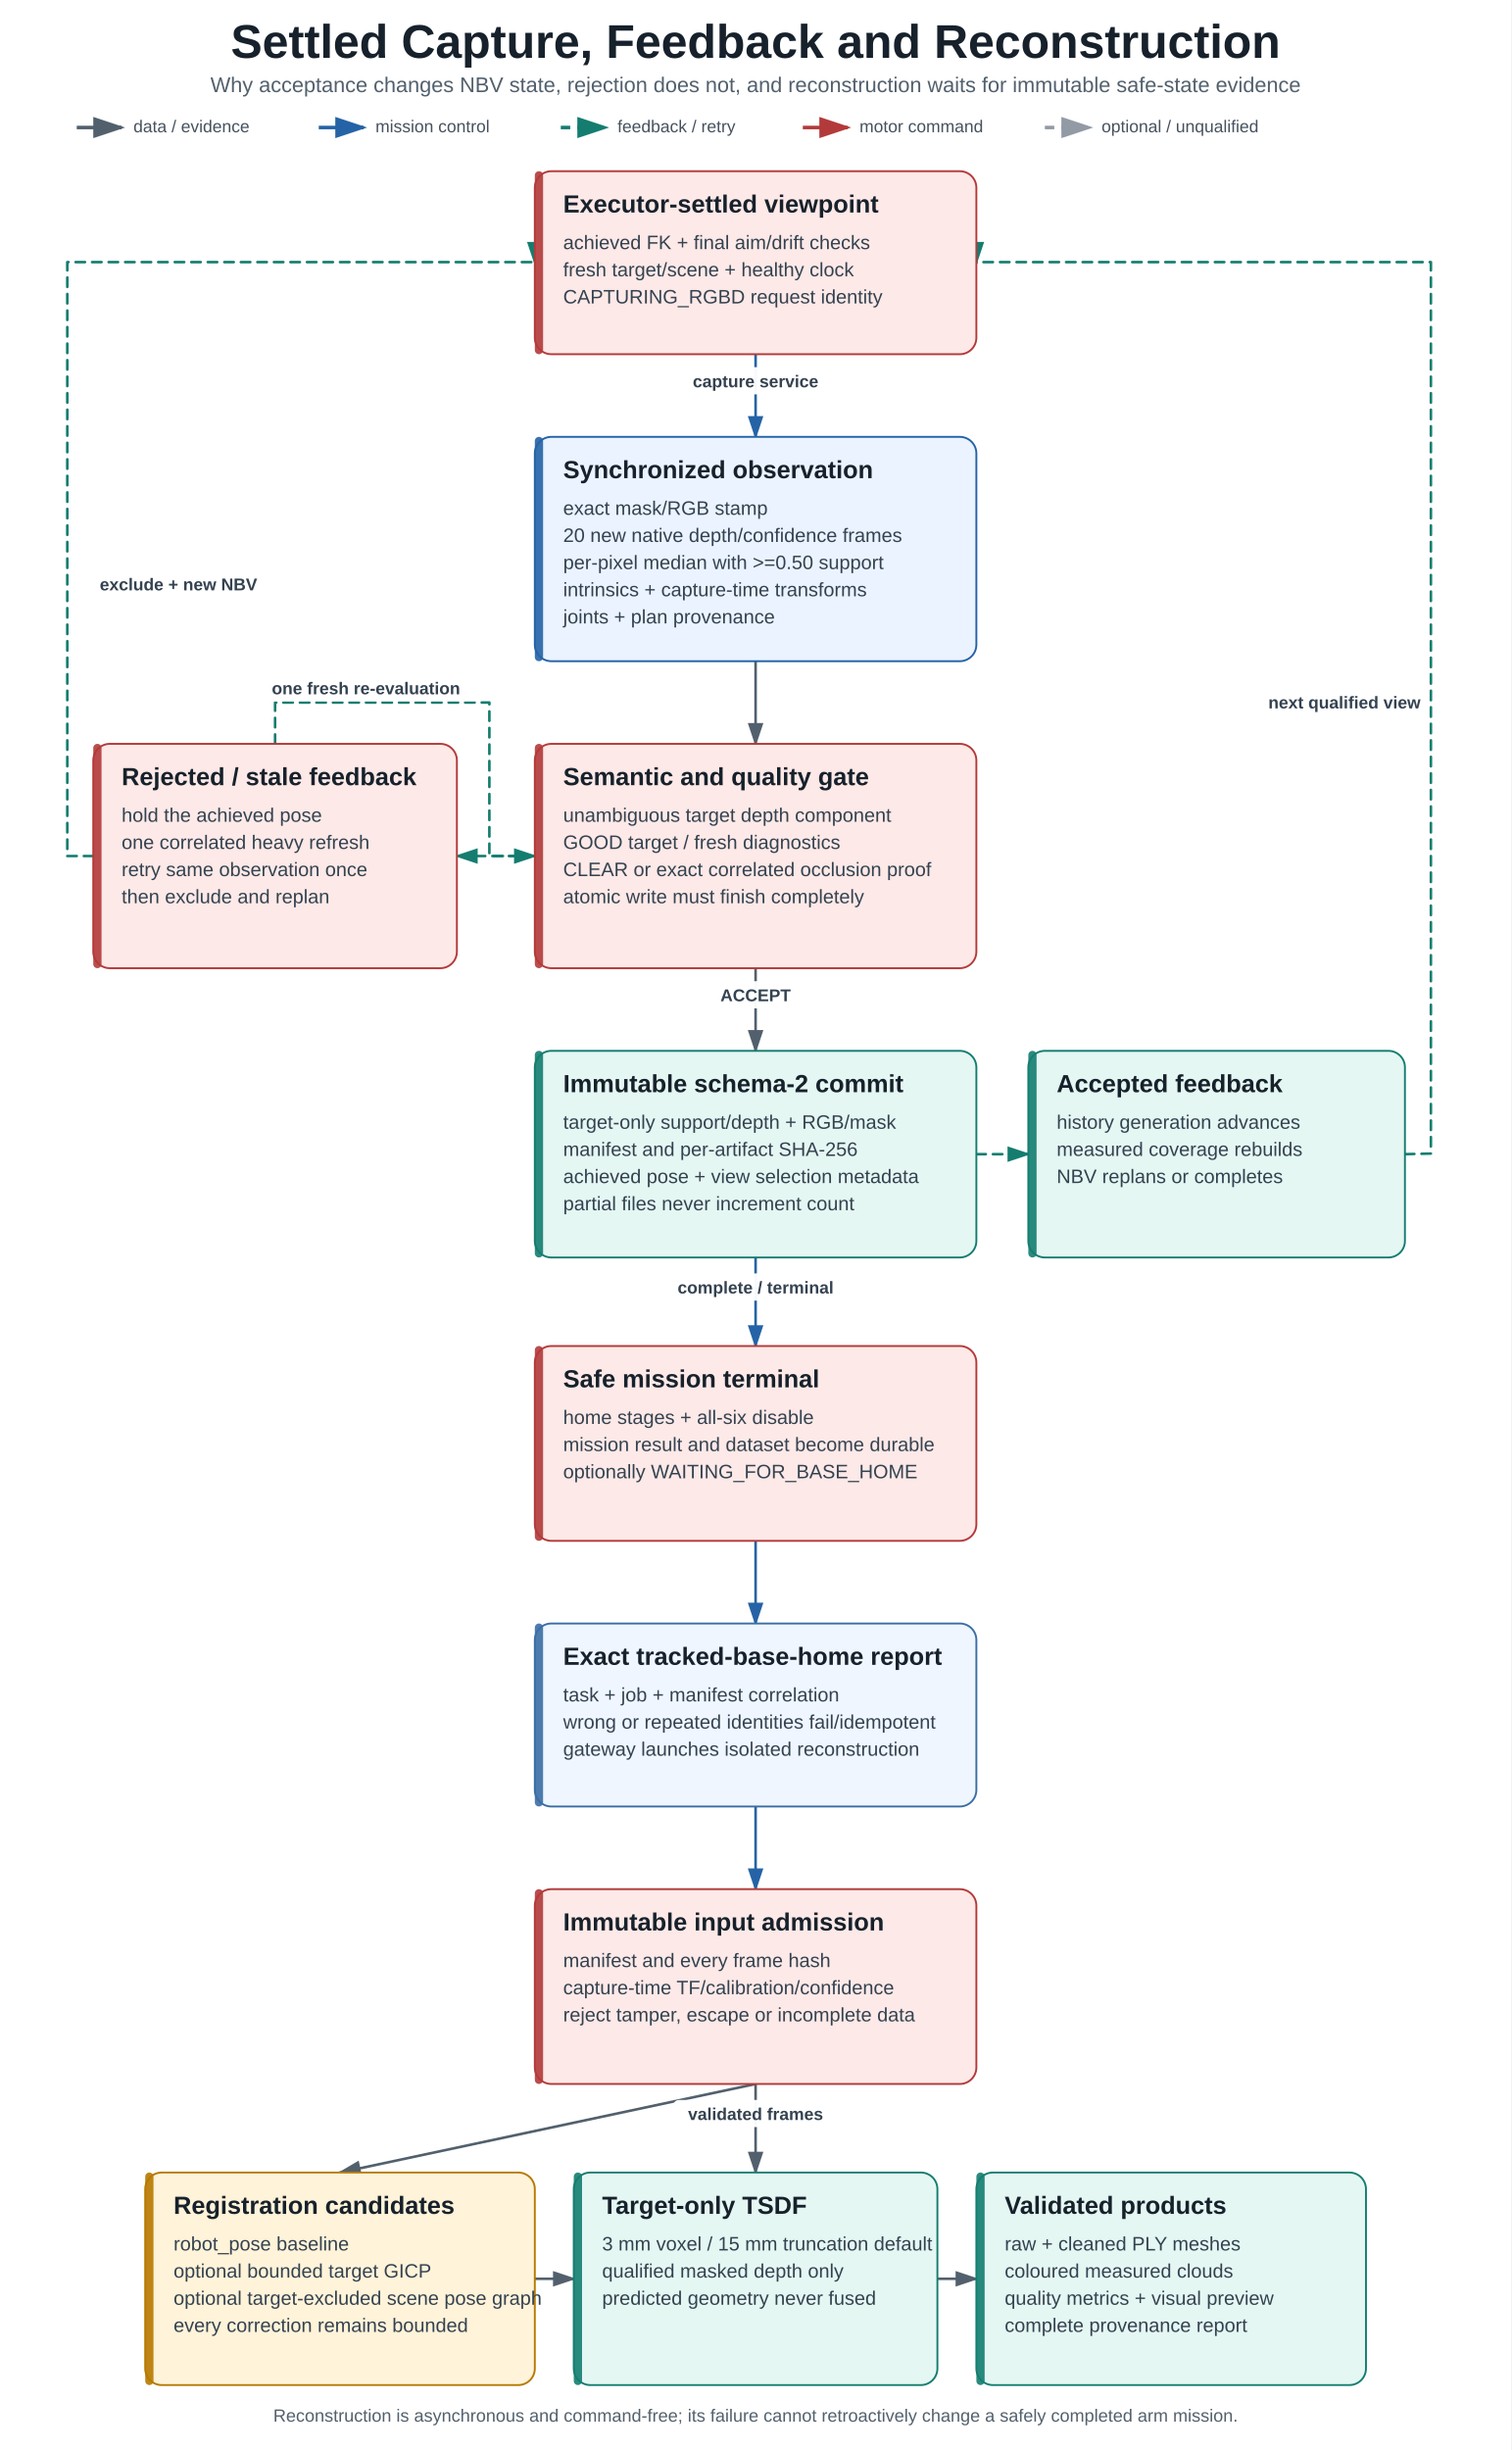
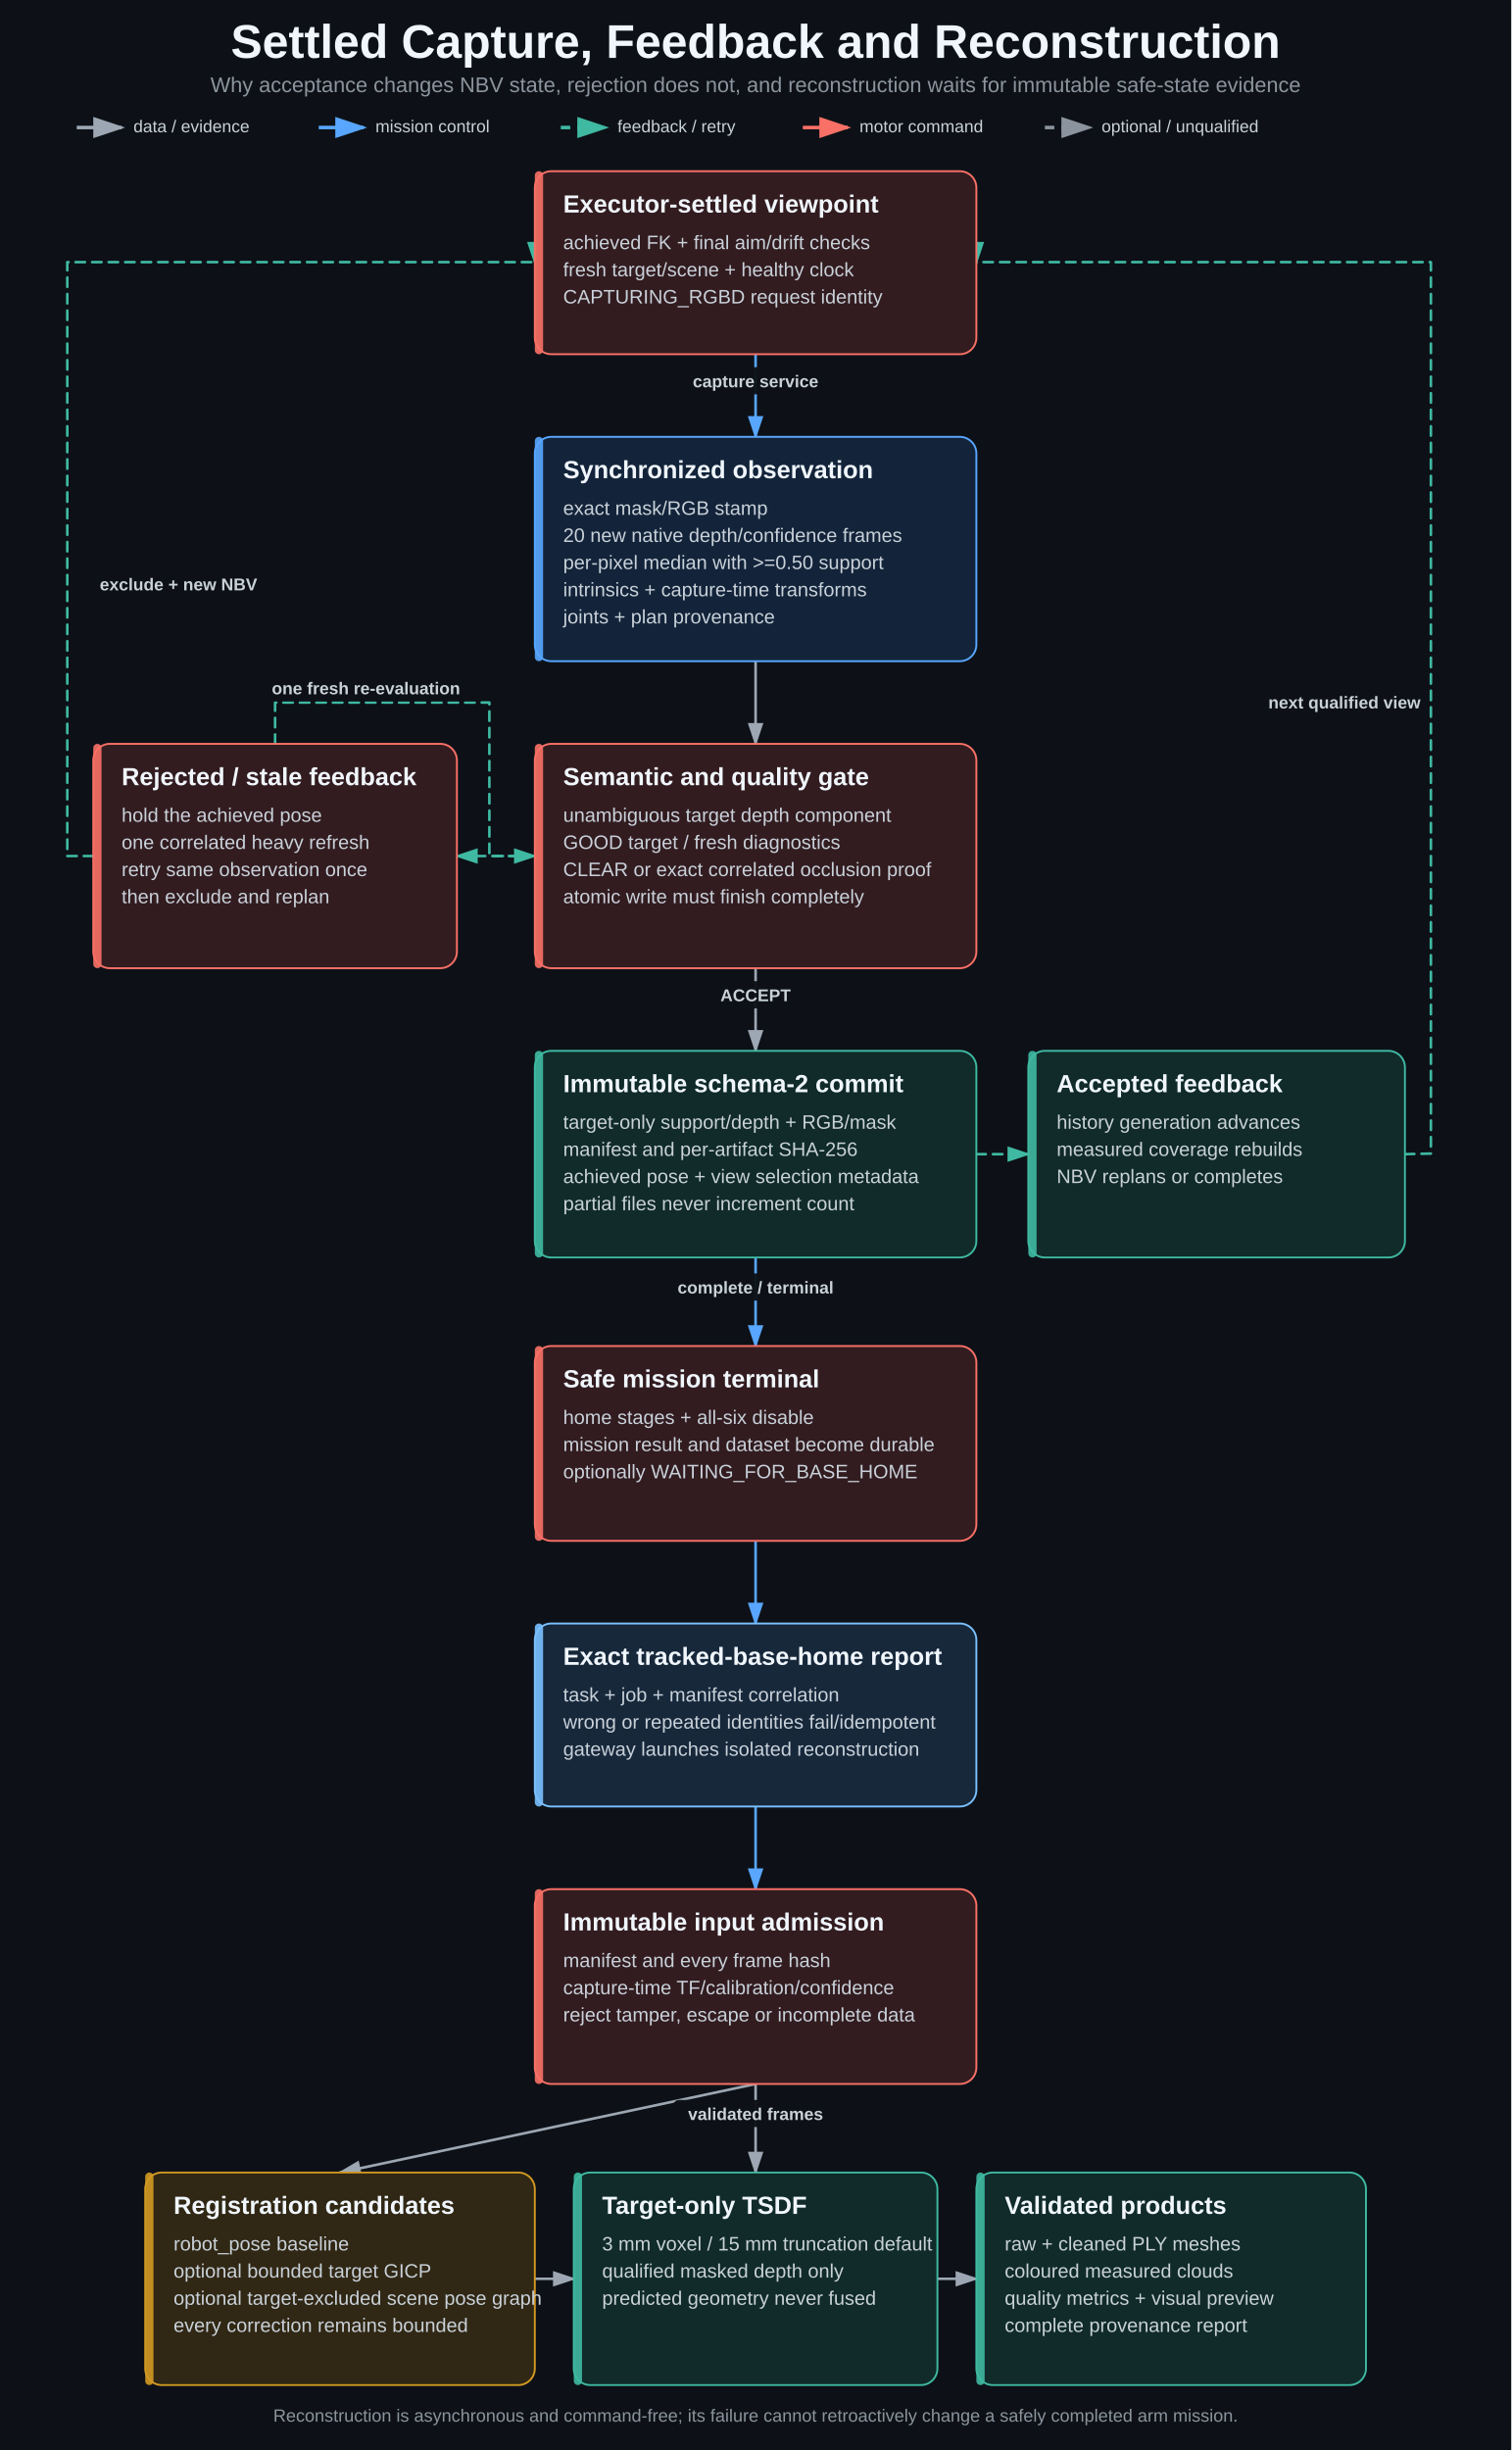
<svg xmlns="http://www.w3.org/2000/svg" width="1280" height="2075" viewBox="0 0 1280 2075" role="img">
  <defs>
    <marker id="data-arrow" markerWidth="10" markerHeight="10" refX="8" refY="3" orient="auto" markerUnits="strokeWidth">
-       <path d="M0,0 L0,6 L9,3 z" fill="#52606D" />
+       <path d="M0,0 L0,6 L9,3 z" fill="#9da7b3" />
    </marker>
    <marker id="control-arrow" markerWidth="10" markerHeight="10" refX="8" refY="3" orient="auto" markerUnits="strokeWidth">
-       <path d="M0,0 L0,6 L9,3 z" fill="#2563A6" />
+       <path d="M0,0 L0,6 L9,3 z" fill="#58a6ff" />
    </marker>
    <marker id="feedback-arrow" markerWidth="10" markerHeight="10" refX="8" refY="3" orient="auto" markerUnits="strokeWidth">
-       <path d="M0,0 L0,6 L9,3 z" fill="#147D70" />
+       <path d="M0,0 L0,6 L9,3 z" fill="#3fb9a2" />
    </marker>
    <marker id="command-arrow" markerWidth="10" markerHeight="10" refX="8" refY="3" orient="auto" markerUnits="strokeWidth">
-       <path d="M0,0 L0,6 L9,3 z" fill="#B33A3A" />
+       <path d="M0,0 L0,6 L9,3 z" fill="#f97066" />
    </marker>
    <marker id="optional-arrow" markerWidth="10" markerHeight="10" refX="8" refY="3" orient="auto" markerUnits="strokeWidth">
-       <path d="M0,0 L0,6 L9,3 z" fill="#929AA5" />
+       <path d="M0,0 L0,6 L9,3 z" fill="#8b949e" />
    </marker>
    <style>
- .title{font:700 40px Arial,Helvetica,sans-serif;fill:#17212B}
- .subtitle{font:18px Arial,Helvetica,sans-serif;fill:#52606D}
- .lane-title{font:700 20px Arial,Helvetica,sans-serif;fill:#24303C}
- .lane-subtitle{font:14px Arial,Helvetica,sans-serif;fill:#687684}
- .node-title{font:700 21px Arial,Helvetica,sans-serif;fill:#17212B}
- .detail{font:16.5px Arial,Helvetica,sans-serif;fill:#344250}
- .edge-label-bg{fill:#fff;fill-opacity:.96}
- .edge-label{font:700 14.5px Arial,Helvetica,sans-serif;fill:#344250}
- .badge{font:700 12.5px Arial,Helvetica,sans-serif;fill:#fff;letter-spacing:.35px}
- .legend{font:14.5px Arial,Helvetica,sans-serif;fill:#46515E}
- .note{font:15px Arial,Helvetica,sans-serif;fill:#52606D}
+ .title{font:700 40px Arial,Helvetica,sans-serif;fill:#f0f6fc}
+ .subtitle{font:18px Arial,Helvetica,sans-serif;fill:#8b949e}
+ .lane-title{font:700 20px Arial,Helvetica,sans-serif;fill:#f0f6fc}
+ .lane-subtitle{font:14px Arial,Helvetica,sans-serif;fill:#8b949e}
+ .node-title{font:700 21px Arial,Helvetica,sans-serif;fill:#f0f6fc}
+ .detail{font:16.5px Arial,Helvetica,sans-serif;fill:#c9d1d9}
+ .edge-label-bg{fill:#0d1117;fill-opacity:.96}
+ .edge-label{font:700 14.5px Arial,Helvetica,sans-serif;fill:#c9d1d9}
+ .badge{font:700 12.5px Arial,Helvetica,sans-serif;fill:#0d1117;letter-spacing:.35px}
+ .legend{font:14.5px Arial,Helvetica,sans-serif;fill:#c9d1d9}
+ .note{font:15px Arial,Helvetica,sans-serif;fill:#8b949e}
</style>
  </defs>
-   <rect width="100%" height="100%" fill="#FFFFFF" />
+   <rect width="100%" height="100%" fill="#0d1117" />
  <text x="640.0" y="49" class="title" text-anchor="middle">Settled Capture, Feedback and Reconstruction</text>
  <text x="640.0" y="78" class="subtitle" text-anchor="middle">Why acceptance changes NBV state, rejection does not, and reconstruction waits for immutable safe-state evidence</text>
-   <line x1="65" y1="108" x2="103" y2="108" stroke="#52606D" stroke-width="3" marker-end="url(#data-arrow)" />
+   <line x1="65" y1="108" x2="103" y2="108" stroke="#9da7b3" stroke-width="3" marker-end="url(#data-arrow)" />
  <text x="113" y="112" class="legend" text-anchor="start">data / evidence</text>
-   <line x1="270" y1="108" x2="308" y2="108" stroke="#2563A6" stroke-width="3" marker-end="url(#control-arrow)" />
+   <line x1="270" y1="108" x2="308" y2="108" stroke="#58a6ff" stroke-width="3" marker-end="url(#control-arrow)" />
  <text x="318" y="112" class="legend" text-anchor="start">mission control</text>
-   <line x1="475" y1="108" x2="513" y2="108" stroke="#147D70" stroke-width="3" stroke-dasharray="8 6" marker-end="url(#feedback-arrow)" />
+   <line x1="475" y1="108" x2="513" y2="108" stroke="#3fb9a2" stroke-width="3" stroke-dasharray="8 6" marker-end="url(#feedback-arrow)" />
  <text x="523" y="112" class="legend" text-anchor="start">feedback / retry</text>
-   <line x1="680" y1="108" x2="718" y2="108" stroke="#B33A3A" stroke-width="3" marker-end="url(#command-arrow)" />
+   <line x1="680" y1="108" x2="718" y2="108" stroke="#f97066" stroke-width="3" marker-end="url(#command-arrow)" />
  <text x="728" y="112" class="legend" text-anchor="start">motor command</text>
-   <line x1="885" y1="108" x2="923" y2="108" stroke="#929AA5" stroke-width="3" stroke-dasharray="8 6" marker-end="url(#optional-arrow)" />
+   <line x1="885" y1="108" x2="923" y2="108" stroke="#8b949e" stroke-width="3" stroke-dasharray="8 6" marker-end="url(#optional-arrow)" />
  <text x="933" y="112" class="legend" text-anchor="start">optional / unqualified</text>
-   <polyline points="640,300 640,370" fill="none" stroke="#2563A6" stroke-width="2.2" stroke-linecap="round" stroke-linejoin="round" marker-end="url(#control-arrow)" />
-   <polyline points="640,560 640,630" fill="none" stroke="#52606D" stroke-width="2.2" stroke-linecap="round" stroke-linejoin="round" marker-end="url(#data-arrow)" />
-   <polyline points="640,820 640,890" fill="none" stroke="#52606D" stroke-width="2.2" stroke-linecap="round" stroke-linejoin="round" marker-end="url(#data-arrow)" />
-   <polyline points="453,725.0 387.0,725.0" fill="none" stroke="#147D70" stroke-width="2.2" stroke-linecap="round" stroke-linejoin="round" stroke-dasharray="8 6" marker-end="url(#feedback-arrow)" />
-   <polyline points="233.0,630 233,595 414.5,595 414.5,725 453,725 453,725.0" fill="none" stroke="#147D70" stroke-width="2.2" stroke-linecap="round" stroke-linejoin="round" stroke-dasharray="8 6" marker-end="url(#feedback-arrow)" />
-   <polyline points="79.0,725.0 57.0,725 57.0,222 453,222 453,222.5" fill="none" stroke="#147D70" stroke-width="2.2" stroke-linecap="round" stroke-linejoin="round" stroke-dasharray="8 6" marker-end="url(#feedback-arrow)" />
-   <polyline points="827,977.5 871,977.5" fill="none" stroke="#147D70" stroke-width="2.2" stroke-linecap="round" stroke-linejoin="round" stroke-dasharray="8 6" marker-end="url(#feedback-arrow)" />
-   <polyline points="1190.0,977.5 1212.0,977 1212.0,222 827,222 827,222.5" fill="none" stroke="#147D70" stroke-width="2.2" stroke-linecap="round" stroke-linejoin="round" stroke-dasharray="8 6" marker-end="url(#feedback-arrow)" />
-   <polyline points="640,1065 640,1140" fill="none" stroke="#2563A6" stroke-width="2.2" stroke-linecap="round" stroke-linejoin="round" marker-end="url(#control-arrow)" />
-   <polyline points="640,1305 640,1375" fill="none" stroke="#2563A6" stroke-width="2.2" stroke-linecap="round" stroke-linejoin="round" marker-end="url(#control-arrow)" />
-   <polyline points="640,1530 640,1600" fill="none" stroke="#2563A6" stroke-width="2.2" stroke-linecap="round" stroke-linejoin="round" marker-end="url(#control-arrow)" />
-   <polyline points="640,1765 288.0,1840" fill="none" stroke="#52606D" stroke-width="2.2" stroke-linecap="round" stroke-linejoin="round" marker-end="url(#data-arrow)" />
-   <polyline points="640,1765 640.0,1840" fill="none" stroke="#52606D" stroke-width="2.2" stroke-linecap="round" stroke-linejoin="round" marker-end="url(#data-arrow)" />
-   <polyline points="453.0,1930.0 486,1930.0" fill="none" stroke="#52606D" stroke-width="2.2" stroke-linecap="round" stroke-linejoin="round" marker-end="url(#data-arrow)" />
-   <polyline points="794.0,1930.0 827,1930.0" fill="none" stroke="#52606D" stroke-width="2.2" stroke-linecap="round" stroke-linejoin="round" marker-end="url(#data-arrow)" />
-   <rect x="453" y="145" width="374" height="155" rx="14" fill="#FDE9E7" stroke="#B33A3A" stroke-width="1.6" />
-   <rect x="453" y="145" width="7" height="155" rx="3.5" fill="#B33A3A" opacity="0.9" />
+   <polyline points="640,300 640,370" fill="none" stroke="#58a6ff" stroke-width="2.2" stroke-linecap="round" stroke-linejoin="round" marker-end="url(#control-arrow)" />
+   <polyline points="640,560 640,630" fill="none" stroke="#9da7b3" stroke-width="2.2" stroke-linecap="round" stroke-linejoin="round" marker-end="url(#data-arrow)" />
+   <polyline points="640,820 640,890" fill="none" stroke="#9da7b3" stroke-width="2.2" stroke-linecap="round" stroke-linejoin="round" marker-end="url(#data-arrow)" />
+   <polyline points="453,725.0 387.0,725.0" fill="none" stroke="#3fb9a2" stroke-width="2.2" stroke-linecap="round" stroke-linejoin="round" stroke-dasharray="8 6" marker-end="url(#feedback-arrow)" />
+   <polyline points="233.0,630 233,595 414.5,595 414.5,725 453,725 453,725.0" fill="none" stroke="#3fb9a2" stroke-width="2.2" stroke-linecap="round" stroke-linejoin="round" stroke-dasharray="8 6" marker-end="url(#feedback-arrow)" />
+   <polyline points="79.0,725.0 57.0,725 57.0,222 453,222 453,222.5" fill="none" stroke="#3fb9a2" stroke-width="2.2" stroke-linecap="round" stroke-linejoin="round" stroke-dasharray="8 6" marker-end="url(#feedback-arrow)" />
+   <polyline points="827,977.5 871,977.5" fill="none" stroke="#3fb9a2" stroke-width="2.2" stroke-linecap="round" stroke-linejoin="round" stroke-dasharray="8 6" marker-end="url(#feedback-arrow)" />
+   <polyline points="1190.0,977.5 1212.0,977 1212.0,222 827,222 827,222.5" fill="none" stroke="#3fb9a2" stroke-width="2.2" stroke-linecap="round" stroke-linejoin="round" stroke-dasharray="8 6" marker-end="url(#feedback-arrow)" />
+   <polyline points="640,1065 640,1140" fill="none" stroke="#58a6ff" stroke-width="2.2" stroke-linecap="round" stroke-linejoin="round" marker-end="url(#control-arrow)" />
+   <polyline points="640,1305 640,1375" fill="none" stroke="#58a6ff" stroke-width="2.2" stroke-linecap="round" stroke-linejoin="round" marker-end="url(#control-arrow)" />
+   <polyline points="640,1530 640,1600" fill="none" stroke="#58a6ff" stroke-width="2.2" stroke-linecap="round" stroke-linejoin="round" marker-end="url(#control-arrow)" />
+   <polyline points="640,1765 288.0,1840" fill="none" stroke="#9da7b3" stroke-width="2.2" stroke-linecap="round" stroke-linejoin="round" marker-end="url(#data-arrow)" />
+   <polyline points="640,1765 640.0,1840" fill="none" stroke="#9da7b3" stroke-width="2.2" stroke-linecap="round" stroke-linejoin="round" marker-end="url(#data-arrow)" />
+   <polyline points="453.0,1930.0 486,1930.0" fill="none" stroke="#9da7b3" stroke-width="2.2" stroke-linecap="round" stroke-linejoin="round" marker-end="url(#data-arrow)" />
+   <polyline points="794.0,1930.0 827,1930.0" fill="none" stroke="#9da7b3" stroke-width="2.2" stroke-linecap="round" stroke-linejoin="round" marker-end="url(#data-arrow)" />
+   <rect x="453" y="145" width="374" height="155" rx="14" fill="#321c20" stroke="#f97066" stroke-width="1.6" />
+   <rect x="453" y="145" width="7" height="155" rx="3.5" fill="#f97066" opacity="0.9" />
  <text x="477" y="180" class="node-title" text-anchor="start">Executor-settled viewpoint</text>
  <text x="477" y="211" class="detail" text-anchor="start">
    <tspan x="477" dy="0">achieved FK + final aim/drift checks</tspan>
    <tspan x="477" dy="23">fresh target/scene + healthy clock</tspan>
    <tspan x="477" dy="23">CAPTURING_RGBD request identity</tspan>
  </text>
-   <rect x="453" y="370" width="374" height="190" rx="14" fill="#EAF3FF" stroke="#2563A6" stroke-width="1.6" />
-   <rect x="453" y="370" width="7" height="190" rx="3.5" fill="#2563A6" opacity="0.9" />
+   <rect x="453" y="370" width="374" height="190" rx="14" fill="#13243a" stroke="#58a6ff" stroke-width="1.6" />
+   <rect x="453" y="370" width="7" height="190" rx="3.5" fill="#58a6ff" opacity="0.9" />
  <text x="477" y="405" class="node-title" text-anchor="start">Synchronized observation</text>
  <text x="477" y="436" class="detail" text-anchor="start">
    <tspan x="477" dy="0">exact mask/RGB stamp</tspan>
    <tspan x="477" dy="23">20 new native depth/confidence frames</tspan>
    <tspan x="477" dy="23">per-pixel median with &gt;=0.50 support</tspan>
    <tspan x="477" dy="23">intrinsics + capture-time transforms</tspan>
    <tspan x="477" dy="23">joints + plan provenance</tspan>
  </text>
-   <rect x="453" y="630" width="374" height="190" rx="14" fill="#FDE9E7" stroke="#B33A3A" stroke-width="1.6" />
-   <rect x="453" y="630" width="7" height="190" rx="3.5" fill="#B33A3A" opacity="0.9" />
+   <rect x="453" y="630" width="374" height="190" rx="14" fill="#321c20" stroke="#f97066" stroke-width="1.6" />
+   <rect x="453" y="630" width="7" height="190" rx="3.5" fill="#f97066" opacity="0.9" />
  <text x="477" y="665" class="node-title" text-anchor="start">Semantic and quality gate</text>
  <text x="477" y="696" class="detail" text-anchor="start">
    <tspan x="477" dy="0">unambiguous target depth component</tspan>
    <tspan x="477" dy="23">GOOD target / fresh diagnostics</tspan>
    <tspan x="477" dy="23">CLEAR or exact correlated occlusion proof</tspan>
    <tspan x="477" dy="23">atomic write must finish completely</tspan>
  </text>
-   <rect x="453" y="890" width="374" height="175" rx="14" fill="#E5F7F3" stroke="#147D70" stroke-width="1.6" />
-   <rect x="453" y="890" width="7" height="175" rx="3.5" fill="#147D70" opacity="0.9" />
+   <rect x="453" y="890" width="374" height="175" rx="14" fill="#102b29" stroke="#3fb9a2" stroke-width="1.6" />
+   <rect x="453" y="890" width="7" height="175" rx="3.5" fill="#3fb9a2" opacity="0.9" />
  <text x="477" y="925" class="node-title" text-anchor="start">Immutable schema-2 commit</text>
  <text x="477" y="956" class="detail" text-anchor="start">
    <tspan x="477" dy="0">target-only support/depth + RGB/mask</tspan>
    <tspan x="477" dy="23">manifest and per-artifact SHA-256</tspan>
    <tspan x="477" dy="23">achieved pose + view selection metadata</tspan>
    <tspan x="477" dy="23">partial files never increment count</tspan>
  </text>
-   <rect x="871" y="890" width="319.0" height="175" rx="14" fill="#E5F7F3" stroke="#147D70" stroke-width="1.6" />
-   <rect x="871" y="890" width="7" height="175" rx="3.5" fill="#147D70" opacity="0.9" />
+   <rect x="871" y="890" width="319.0" height="175" rx="14" fill="#102b29" stroke="#3fb9a2" stroke-width="1.6" />
+   <rect x="871" y="890" width="7" height="175" rx="3.5" fill="#3fb9a2" opacity="0.9" />
  <text x="895" y="925" class="node-title" text-anchor="start">Accepted feedback</text>
  <text x="895" y="956" class="detail" text-anchor="start">
    <tspan x="895" dy="0">history generation advances</tspan>
    <tspan x="895" dy="23">measured coverage rebuilds</tspan>
    <tspan x="895" dy="23">NBV replans or completes</tspan>
  </text>
-   <rect x="79.0" y="630" width="308.0" height="190" rx="14" fill="#FDE9E7" stroke="#B33A3A" stroke-width="1.6" />
-   <rect x="79.0" y="630" width="7" height="190" rx="3.5" fill="#B33A3A" opacity="0.9" />
+   <rect x="79.0" y="630" width="308.0" height="190" rx="14" fill="#321c20" stroke="#f97066" stroke-width="1.6" />
+   <rect x="79.0" y="630" width="7" height="190" rx="3.5" fill="#f97066" opacity="0.9" />
  <text x="103.0" y="665" class="node-title" text-anchor="start">Rejected / stale feedback</text>
  <text x="103.0" y="696" class="detail" text-anchor="start">
    <tspan x="103.0" dy="0">hold the achieved pose</tspan>
    <tspan x="103.0" dy="23">one correlated heavy refresh</tspan>
    <tspan x="103.0" dy="23">retry same observation once</tspan>
    <tspan x="103.0" dy="23">then exclude and replan</tspan>
  </text>
-   <rect x="453" y="1140" width="374" height="165" rx="14" fill="#FDE9E7" stroke="#B33A3A" stroke-width="1.6" />
-   <rect x="453" y="1140" width="7" height="165" rx="3.5" fill="#B33A3A" opacity="0.9" />
+   <rect x="453" y="1140" width="374" height="165" rx="14" fill="#321c20" stroke="#f97066" stroke-width="1.6" />
+   <rect x="453" y="1140" width="7" height="165" rx="3.5" fill="#f97066" opacity="0.9" />
  <text x="477" y="1175" class="node-title" text-anchor="start">Safe mission terminal</text>
  <text x="477" y="1206" class="detail" text-anchor="start">
    <tspan x="477" dy="0">home stages + all-six disable</tspan>
    <tspan x="477" dy="23">mission result and dataset become durable</tspan>
    <tspan x="477" dy="23">optionally WAITING_FOR_BASE_HOME</tspan>
  </text>
-   <rect x="453" y="1375" width="374" height="155" rx="14" fill="#EFF6FF" stroke="#3B6EA5" stroke-width="1.6" />
-   <rect x="453" y="1375" width="7" height="155" rx="3.5" fill="#3B6EA5" opacity="0.9" />
+   <rect x="453" y="1375" width="374" height="155" rx="14" fill="#17283b" stroke="#79c0ff" stroke-width="1.6" />
+   <rect x="453" y="1375" width="7" height="155" rx="3.5" fill="#79c0ff" opacity="0.9" />
  <text x="477" y="1410" class="node-title" text-anchor="start">Exact tracked-base-home report</text>
  <text x="477" y="1441" class="detail" text-anchor="start">
    <tspan x="477" dy="0">task + job + manifest correlation</tspan>
    <tspan x="477" dy="23">wrong or repeated identities fail/idempotent</tspan>
    <tspan x="477" dy="23">gateway launches isolated reconstruction</tspan>
  </text>
-   <rect x="453" y="1600" width="374" height="165" rx="14" fill="#FDE9E7" stroke="#B33A3A" stroke-width="1.6" />
-   <rect x="453" y="1600" width="7" height="165" rx="3.5" fill="#B33A3A" opacity="0.9" />
+   <rect x="453" y="1600" width="374" height="165" rx="14" fill="#321c20" stroke="#f97066" stroke-width="1.6" />
+   <rect x="453" y="1600" width="7" height="165" rx="3.5" fill="#f97066" opacity="0.9" />
  <text x="477" y="1635" class="node-title" text-anchor="start">Immutable input admission</text>
  <text x="477" y="1666" class="detail" text-anchor="start">
    <tspan x="477" dy="0">manifest and every frame hash</tspan>
    <tspan x="477" dy="23">capture-time TF/calibration/confidence</tspan>
    <tspan x="477" dy="23">reject tamper, escape or incomplete data</tspan>
  </text>
-   <rect x="123.0" y="1840" width="330.0" height="180" rx="14" fill="#FFF3D9" stroke="#B77900" stroke-width="1.6" />
-   <rect x="123.0" y="1840" width="7" height="180" rx="3.5" fill="#B77900" opacity="0.9" />
+   <rect x="123.0" y="1840" width="330.0" height="180" rx="14" fill="#302714" stroke="#d29922" stroke-width="1.6" />
+   <rect x="123.0" y="1840" width="7" height="180" rx="3.5" fill="#d29922" opacity="0.9" />
  <text x="147.0" y="1875" class="node-title" text-anchor="start">Registration candidates</text>
  <text x="147.0" y="1906" class="detail" text-anchor="start">
    <tspan x="147.0" dy="0">robot_pose baseline</tspan>
    <tspan x="147.0" dy="23">optional bounded target GICP</tspan>
    <tspan x="147.0" dy="23">optional target-excluded scene pose graph</tspan>
    <tspan x="147.0" dy="23">every correction remains bounded</tspan>
  </text>
-   <rect x="486" y="1840" width="308.0" height="180" rx="14" fill="#E5F7F3" stroke="#147D70" stroke-width="1.6" />
-   <rect x="486" y="1840" width="7" height="180" rx="3.5" fill="#147D70" opacity="0.9" />
+   <rect x="486" y="1840" width="308.0" height="180" rx="14" fill="#102b29" stroke="#3fb9a2" stroke-width="1.6" />
+   <rect x="486" y="1840" width="7" height="180" rx="3.5" fill="#3fb9a2" opacity="0.9" />
  <text x="510" y="1875" class="node-title" text-anchor="start">Target-only TSDF</text>
  <text x="510" y="1906" class="detail" text-anchor="start">
    <tspan x="510" dy="0">3 mm voxel / 15 mm truncation default</tspan>
    <tspan x="510" dy="23">qualified masked depth only</tspan>
    <tspan x="510" dy="23">predicted geometry never fused</tspan>
  </text>
-   <rect x="827" y="1840" width="330.0" height="180" rx="14" fill="#E5F7F3" stroke="#147D70" stroke-width="1.6" />
-   <rect x="827" y="1840" width="7" height="180" rx="3.5" fill="#147D70" opacity="0.9" />
+   <rect x="827" y="1840" width="330.0" height="180" rx="14" fill="#102b29" stroke="#3fb9a2" stroke-width="1.6" />
+   <rect x="827" y="1840" width="7" height="180" rx="3.5" fill="#3fb9a2" opacity="0.9" />
  <text x="851" y="1875" class="node-title" text-anchor="start">Validated products</text>
  <text x="851" y="1906" class="detail" text-anchor="start">
    <tspan x="851" dy="0">raw + cleaned PLY meshes</tspan>
    <tspan x="851" dy="23">coloured measured clouds</tspan>
    <tspan x="851" dy="23">quality metrics + visual preview</tspan>
    <tspan x="851" dy="23">complete provenance report</tspan>
  </text>
  <rect x="574" y="311.0" width="132.0" height="23" rx="5" class="edge-label-bg" />
  <text x="640" y="328.0" class="edge-label" text-anchor="middle">capture service</text>
  <rect x="608.2" y="831.0" width="63.6" height="23" rx="5" class="edge-label-bg" />
  <text x="640" y="848.0" class="edge-label" text-anchor="middle">ACCEPT</text>
  <rect x="213.6" y="571" width="192.8" height="23" rx="5" class="edge-label-bg" />
  <text x="310.0" y="588" class="edge-label" text-anchor="middle">one fresh re-evaluation</text>
  <rect x="77.5" y="483" width="147.2" height="23" rx="5" class="edge-label-bg" />
  <text x="84.5" y="500" class="edge-label" text-anchor="start">exclude + new NBV</text>
  <rect x="1047.8" y="583" width="162.4" height="23" rx="5" class="edge-label-bg" />
  <text x="1203.2" y="600" class="edge-label" text-anchor="end">next qualified view</text>
  <rect x="558.8" y="1078.5" width="162.4" height="23" rx="5" class="edge-label-bg" />
  <text x="640" y="1095.5" class="edge-label" text-anchor="middle">complete / terminal</text>
  <rect x="570.2" y="1778.5" width="139.6" height="23" rx="5" class="edge-label-bg" />
  <text x="640.0" y="1795.5" class="edge-label" text-anchor="middle">validated frames</text>
  <text x="640.0" y="2051" class="note" text-anchor="middle">Reconstruction is asynchronous and command-free; its failure cannot retroactively change a safely completed arm mission.</text>
</svg>
